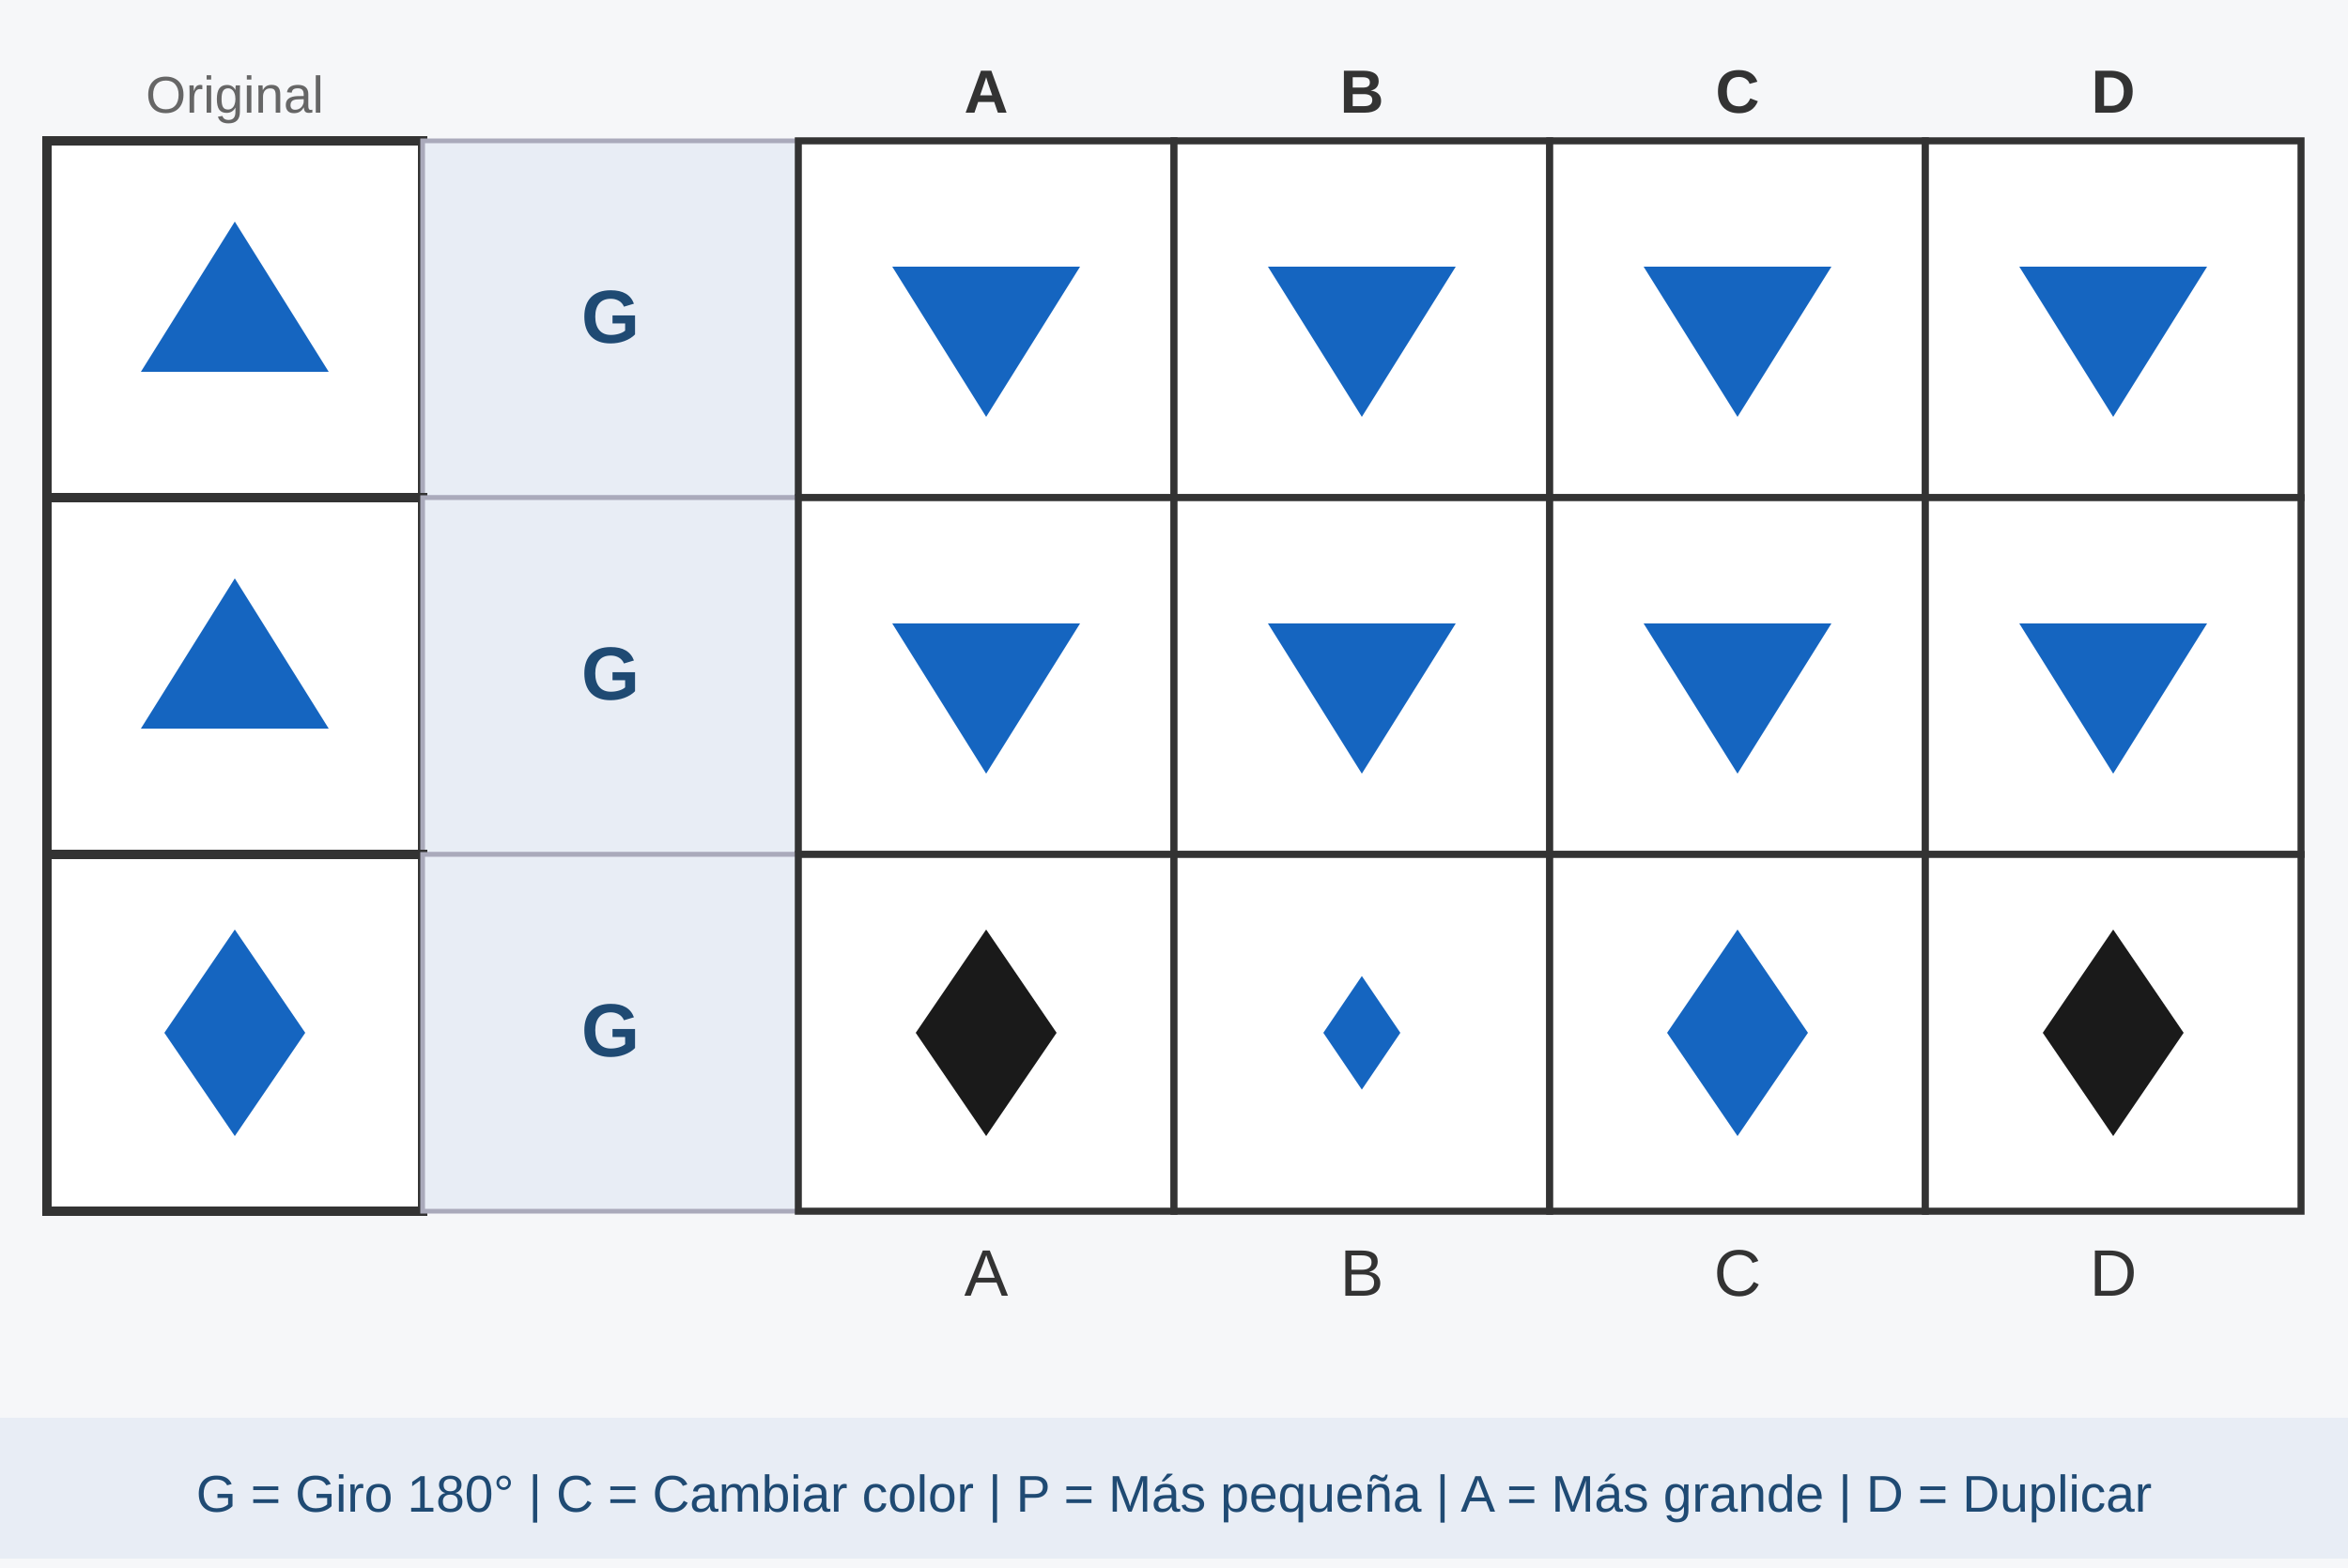
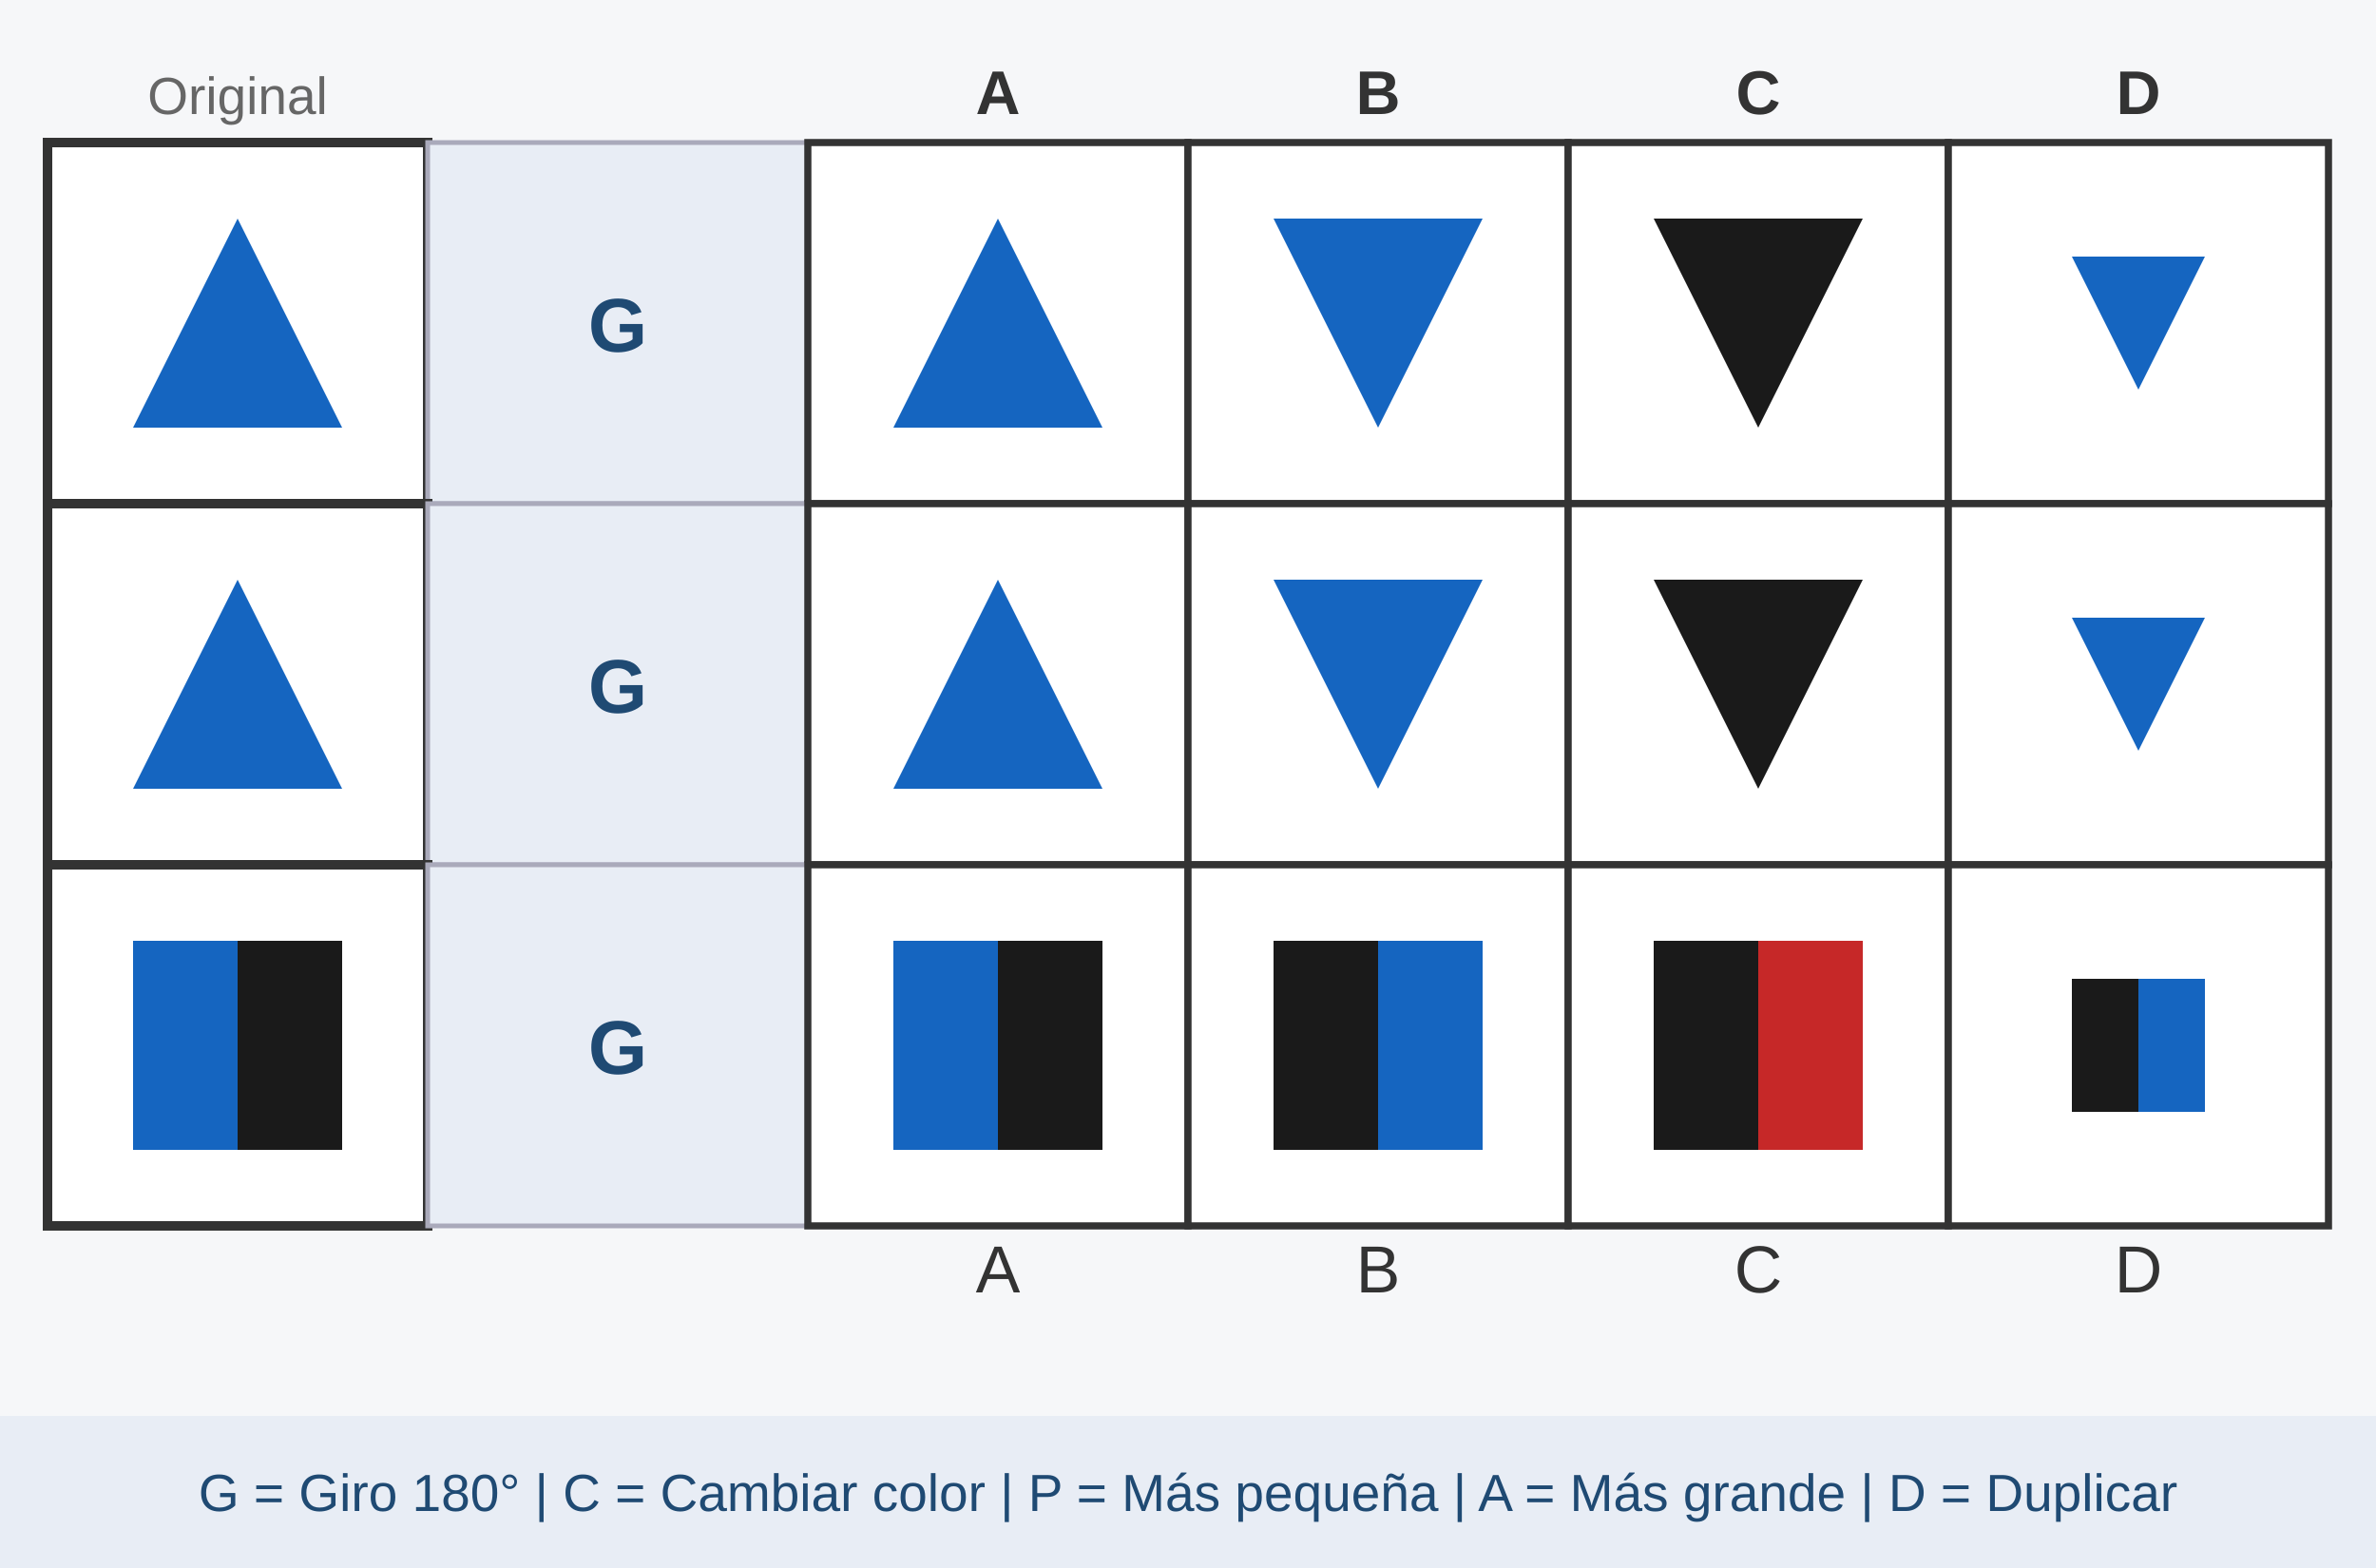
- <svg xmlns="http://www.w3.org/2000/svg" width="500" height="334" viewBox="0 0 500 334" font-family="Arial,sans-serif">
+ <svg xmlns="http://www.w3.org/2000/svg" width="500" height="330" viewBox="0 0 500 330" font-family="Arial,sans-serif">
  <rect width="100%" height="100%" fill="#f6f7f9" />
  <text x="50" y="24" font-size="11" fill="#666" text-anchor="middle">Original</text>
  <text x="210" y="24" font-size="13" font-weight="700" fill="#333" text-anchor="middle">A</text>
  <text x="290" y="24" font-size="13" font-weight="700" fill="#333" text-anchor="middle">B</text>
  <text x="370" y="24" font-size="13" font-weight="700" fill="#333" text-anchor="middle">C</text>
  <text x="450" y="24" font-size="13" font-weight="700" fill="#333" text-anchor="middle">D</text>
  <rect x="10" y="30" width="80" height="76" fill="white" stroke="#333" stroke-width="2" />
-   <polygon points="50.0,47.2 30.0,79.2 70.0,79.2" fill="#1565C0" />
+   <polygon points="50.0,46.0 28.0,90.0 72.0,90.0" fill="#1565C0" />
  <rect x="90" y="30" width="80" height="76" fill="#e8edf5" stroke="#aab" stroke-width="1" />
-   <text x="130" y="73" font-size="16" font-weight="700" fill="#1f4a73" text-anchor="middle">G</text>
+   <text x="130" y="74" font-size="16" font-weight="700" fill="#1f4a73" text-anchor="middle">G</text>
  <rect x="170" y="30" width="80" height="76" fill="white" stroke="#333" stroke-width="1.5" />
-   <polygon points="210.0,88.8 190.0,56.8 230.0,56.8" fill="#1565C0" />
+   <polygon points="210.0,46.0 188.0,90.0 232.0,90.0" fill="#1565C0" />
  <rect x="250" y="30" width="80" height="76" fill="white" stroke="#333" stroke-width="1.5" />
-   <polygon points="290.0,88.8 270.0,56.8 310.0,56.8" fill="#1565C0" />
+   <polygon points="290.0,90.0 268.0,46.0 312.0,46.0" fill="#1565C0" />
  <rect x="330" y="30" width="80" height="76" fill="white" stroke="#333" stroke-width="1.5" />
-   <polygon points="370.0,88.8 350.0,56.8 390.0,56.8" fill="#1565C0" />
+   <polygon points="370.0,90.0 348.0,46.0 392.0,46.0" fill="#1a1a1a" />
  <rect x="410" y="30" width="80" height="76" fill="white" stroke="#333" stroke-width="1.5" />
-   <polygon points="450.0,88.8 430.0,56.8 470.0,56.8" fill="#1565C0" />
+   <polygon points="450.0,82.0 436.0,54.0 464.0,54.0" fill="#1565C0" />
  <rect x="10" y="106" width="80" height="76" fill="white" stroke="#333" stroke-width="2" />
-   <polygon points="50.0,123.2 30.0,155.2 70.0,155.2" fill="#1565C0" />
+   <polygon points="50.0,122.0 28.0,166.0 72.0,166.0" fill="#1565C0" />
  <rect x="90" y="106" width="80" height="76" fill="#e8edf5" stroke="#aab" stroke-width="1" />
-   <text x="130" y="149" font-size="16" font-weight="700" fill="#1f4a73" text-anchor="middle">G</text>
+   <text x="130" y="150" font-size="16" font-weight="700" fill="#1f4a73" text-anchor="middle">G</text>
  <rect x="170" y="106" width="80" height="76" fill="white" stroke="#333" stroke-width="1.5" />
-   <polygon points="210.0,164.8 190.0,132.8 230.0,132.8" fill="#1565C0" />
+   <polygon points="210.0,122.0 188.0,166.0 232.0,166.0" fill="#1565C0" />
  <rect x="250" y="106" width="80" height="76" fill="white" stroke="#333" stroke-width="1.5" />
-   <polygon points="290.0,164.8 270.0,132.8 310.0,132.8" fill="#1565C0" />
+   <polygon points="290.0,166.0 268.0,122.0 312.0,122.0" fill="#1565C0" />
  <rect x="330" y="106" width="80" height="76" fill="white" stroke="#333" stroke-width="1.5" />
-   <polygon points="370.0,164.8 350.0,132.8 390.0,132.8" fill="#1565C0" />
+   <polygon points="370.0,166.0 348.0,122.0 392.0,122.0" fill="#1a1a1a" />
  <rect x="410" y="106" width="80" height="76" fill="white" stroke="#333" stroke-width="1.5" />
-   <polygon points="450.0,164.8 430.0,132.8 470.0,132.8" fill="#1565C0" />
+   <polygon points="450.0,158.0 436.0,130.0 464.0,130.0" fill="#1565C0" />
  <rect x="10" y="182" width="80" height="76" fill="white" stroke="#333" stroke-width="2" />
-   <polygon points="50.0,198.0 65.0,220.0 50.0,242.0 35.0,220.0" fill="#1565C0" />
+   <rect x="28" y="198" width="22" height="44" fill="#1565C0" />
+   <rect x="50.0" y="198" width="22" height="44" fill="#1a1a1a" />
  <rect x="90" y="182" width="80" height="76" fill="#e8edf5" stroke="#aab" stroke-width="1" />
-   <text x="130" y="225" font-size="16" font-weight="700" fill="#1f4a73" text-anchor="middle">G</text>
+   <text x="130" y="226" font-size="16" font-weight="700" fill="#1f4a73" text-anchor="middle">G</text>
  <rect x="170" y="182" width="80" height="76" fill="white" stroke="#333" stroke-width="1.5" />
-   <polygon points="210.0,198.0 225.0,220.0 210.0,242.0 195.0,220.0" fill="#1a1a1a" />
+   <rect x="188" y="198" width="22" height="44" fill="#1565C0" />
+   <rect x="210.0" y="198" width="22" height="44" fill="#1a1a1a" />
  <rect x="250" y="182" width="80" height="76" fill="white" stroke="#333" stroke-width="1.5" />
-   <polygon points="290.0,207.9 298.2,220.0 290.0,232.1 281.8,220.0" fill="#1565C0" />
+   <rect x="268" y="198" width="22" height="44" fill="#1a1a1a" />
+   <rect x="290.0" y="198" width="22" height="44" fill="#1565C0" />
  <rect x="330" y="182" width="80" height="76" fill="white" stroke="#333" stroke-width="1.5" />
-   <polygon points="370.0,198.0 385.0,220.0 370.0,242.0 355.0,220.0" fill="#1565C0" />
+   <rect x="348" y="198" width="22" height="44" fill="#1a1a1a" />
+   <rect x="370.0" y="198" width="22" height="44" fill="#C62828" />
  <rect x="410" y="182" width="80" height="76" fill="white" stroke="#333" stroke-width="1.5" />
-   <polygon points="450.0,198.0 465.0,220.0 450.0,242.0 435.0,220.0" fill="#1a1a1a" />
-   <text x="210" y="276" font-size="14" font-weight="normal" fill="#333" text-anchor="middle">A</text>
-   <text x="290" y="276" font-size="14" font-weight="normal" fill="#333" text-anchor="middle">B</text>
-   <text x="370" y="276" font-size="14" font-weight="normal" fill="#333" text-anchor="middle">C</text>
-   <text x="450" y="276" font-size="14" font-weight="normal" fill="#333" text-anchor="middle">D</text>
-   <rect x="0" y="302" width="500" height="30" fill="#e8edf5" />
-   <text x="250" y="322" font-size="11" fill="#1f4a73" text-anchor="middle" font-family="Arial,sans-serif">G = Giro 180°  |  C = Cambiar color  |  P = Más pequeña  |  A = Más grande  |  D = Duplicar</text>
+   <rect x="436" y="206" width="14" height="28" fill="#1a1a1a" />
+   <rect x="450.0" y="206" width="14" height="28" fill="#1565C0" />
+   <text x="210" y="272" font-size="14" font-weight="normal" fill="#333" text-anchor="middle">A</text>
+   <text x="290" y="272" font-size="14" font-weight="normal" fill="#333" text-anchor="middle">B</text>
+   <text x="370" y="272" font-size="14" font-weight="normal" fill="#333" text-anchor="middle">C</text>
+   <text x="450" y="272" font-size="14" font-weight="normal" fill="#333" text-anchor="middle">D</text>
+   <rect x="0" y="298" width="500" height="32" fill="#e8edf5" />
+   <text x="250" y="318" font-size="11" fill="#1f4a73" text-anchor="middle" font-family="Arial,sans-serif">G = Giro 180°  |  C = Cambiar color  |  P = Más pequeña  |  A = Más grande  |  D = Duplicar</text>
</svg>
